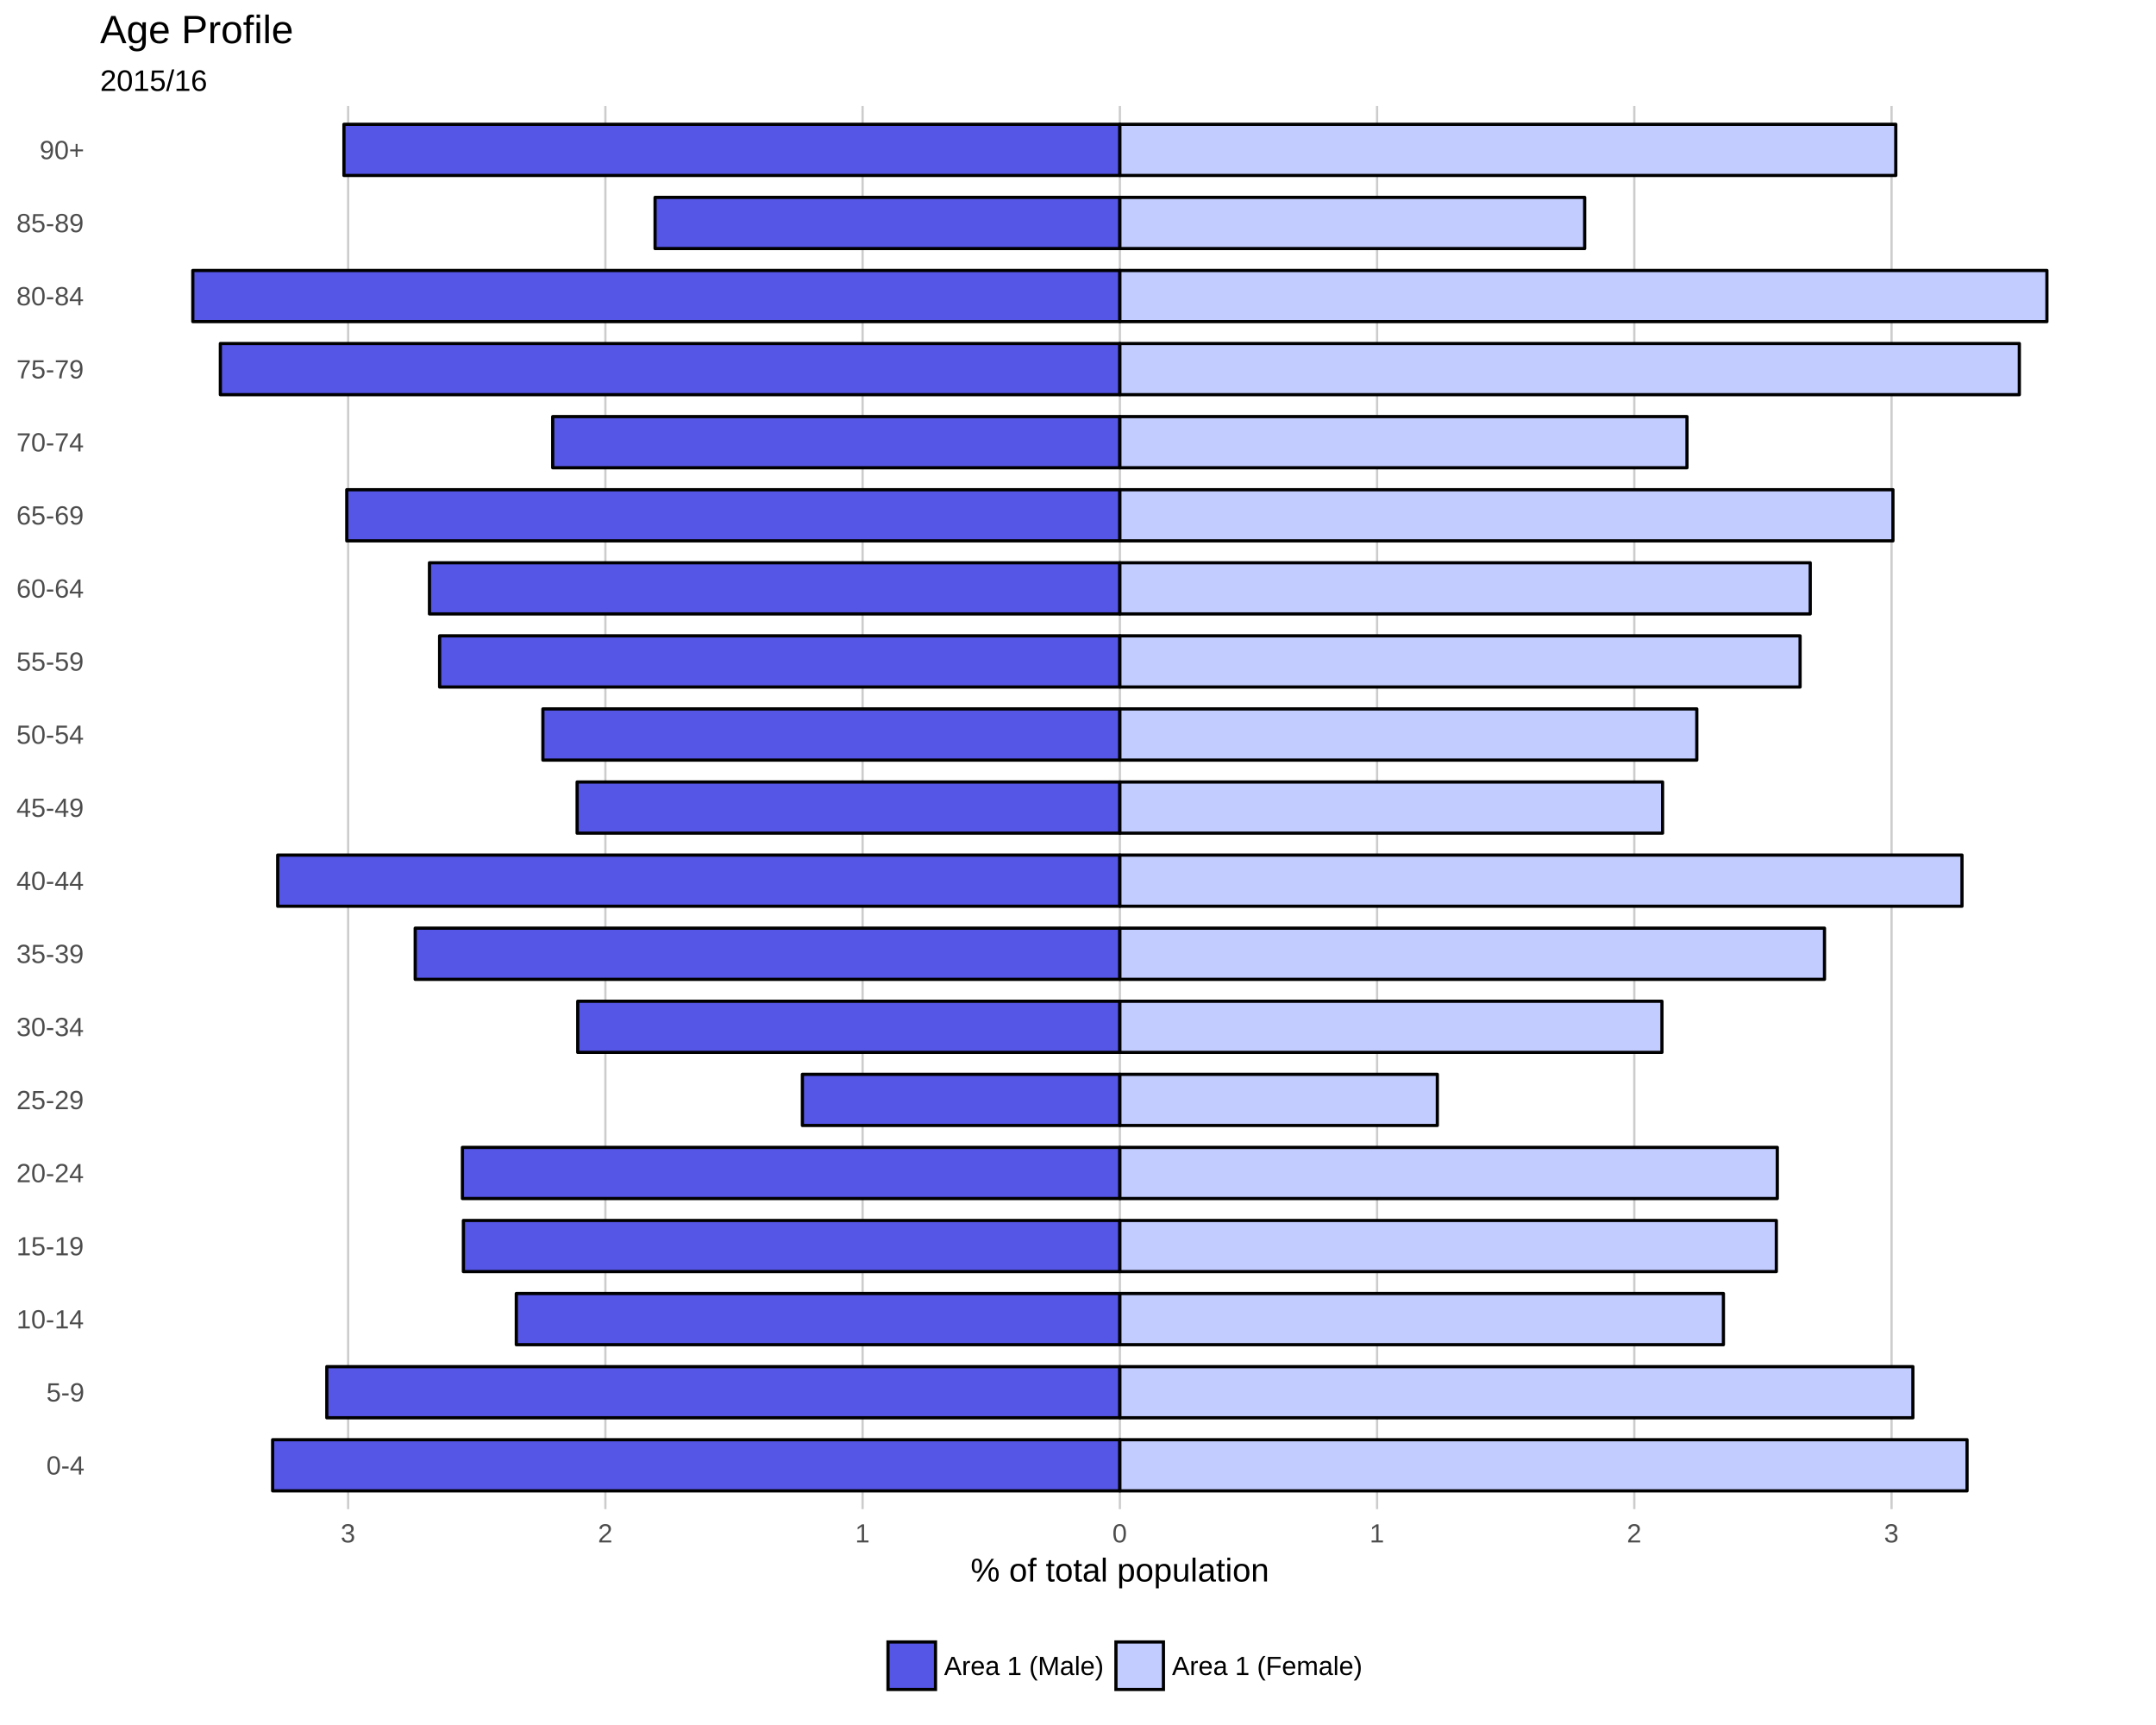
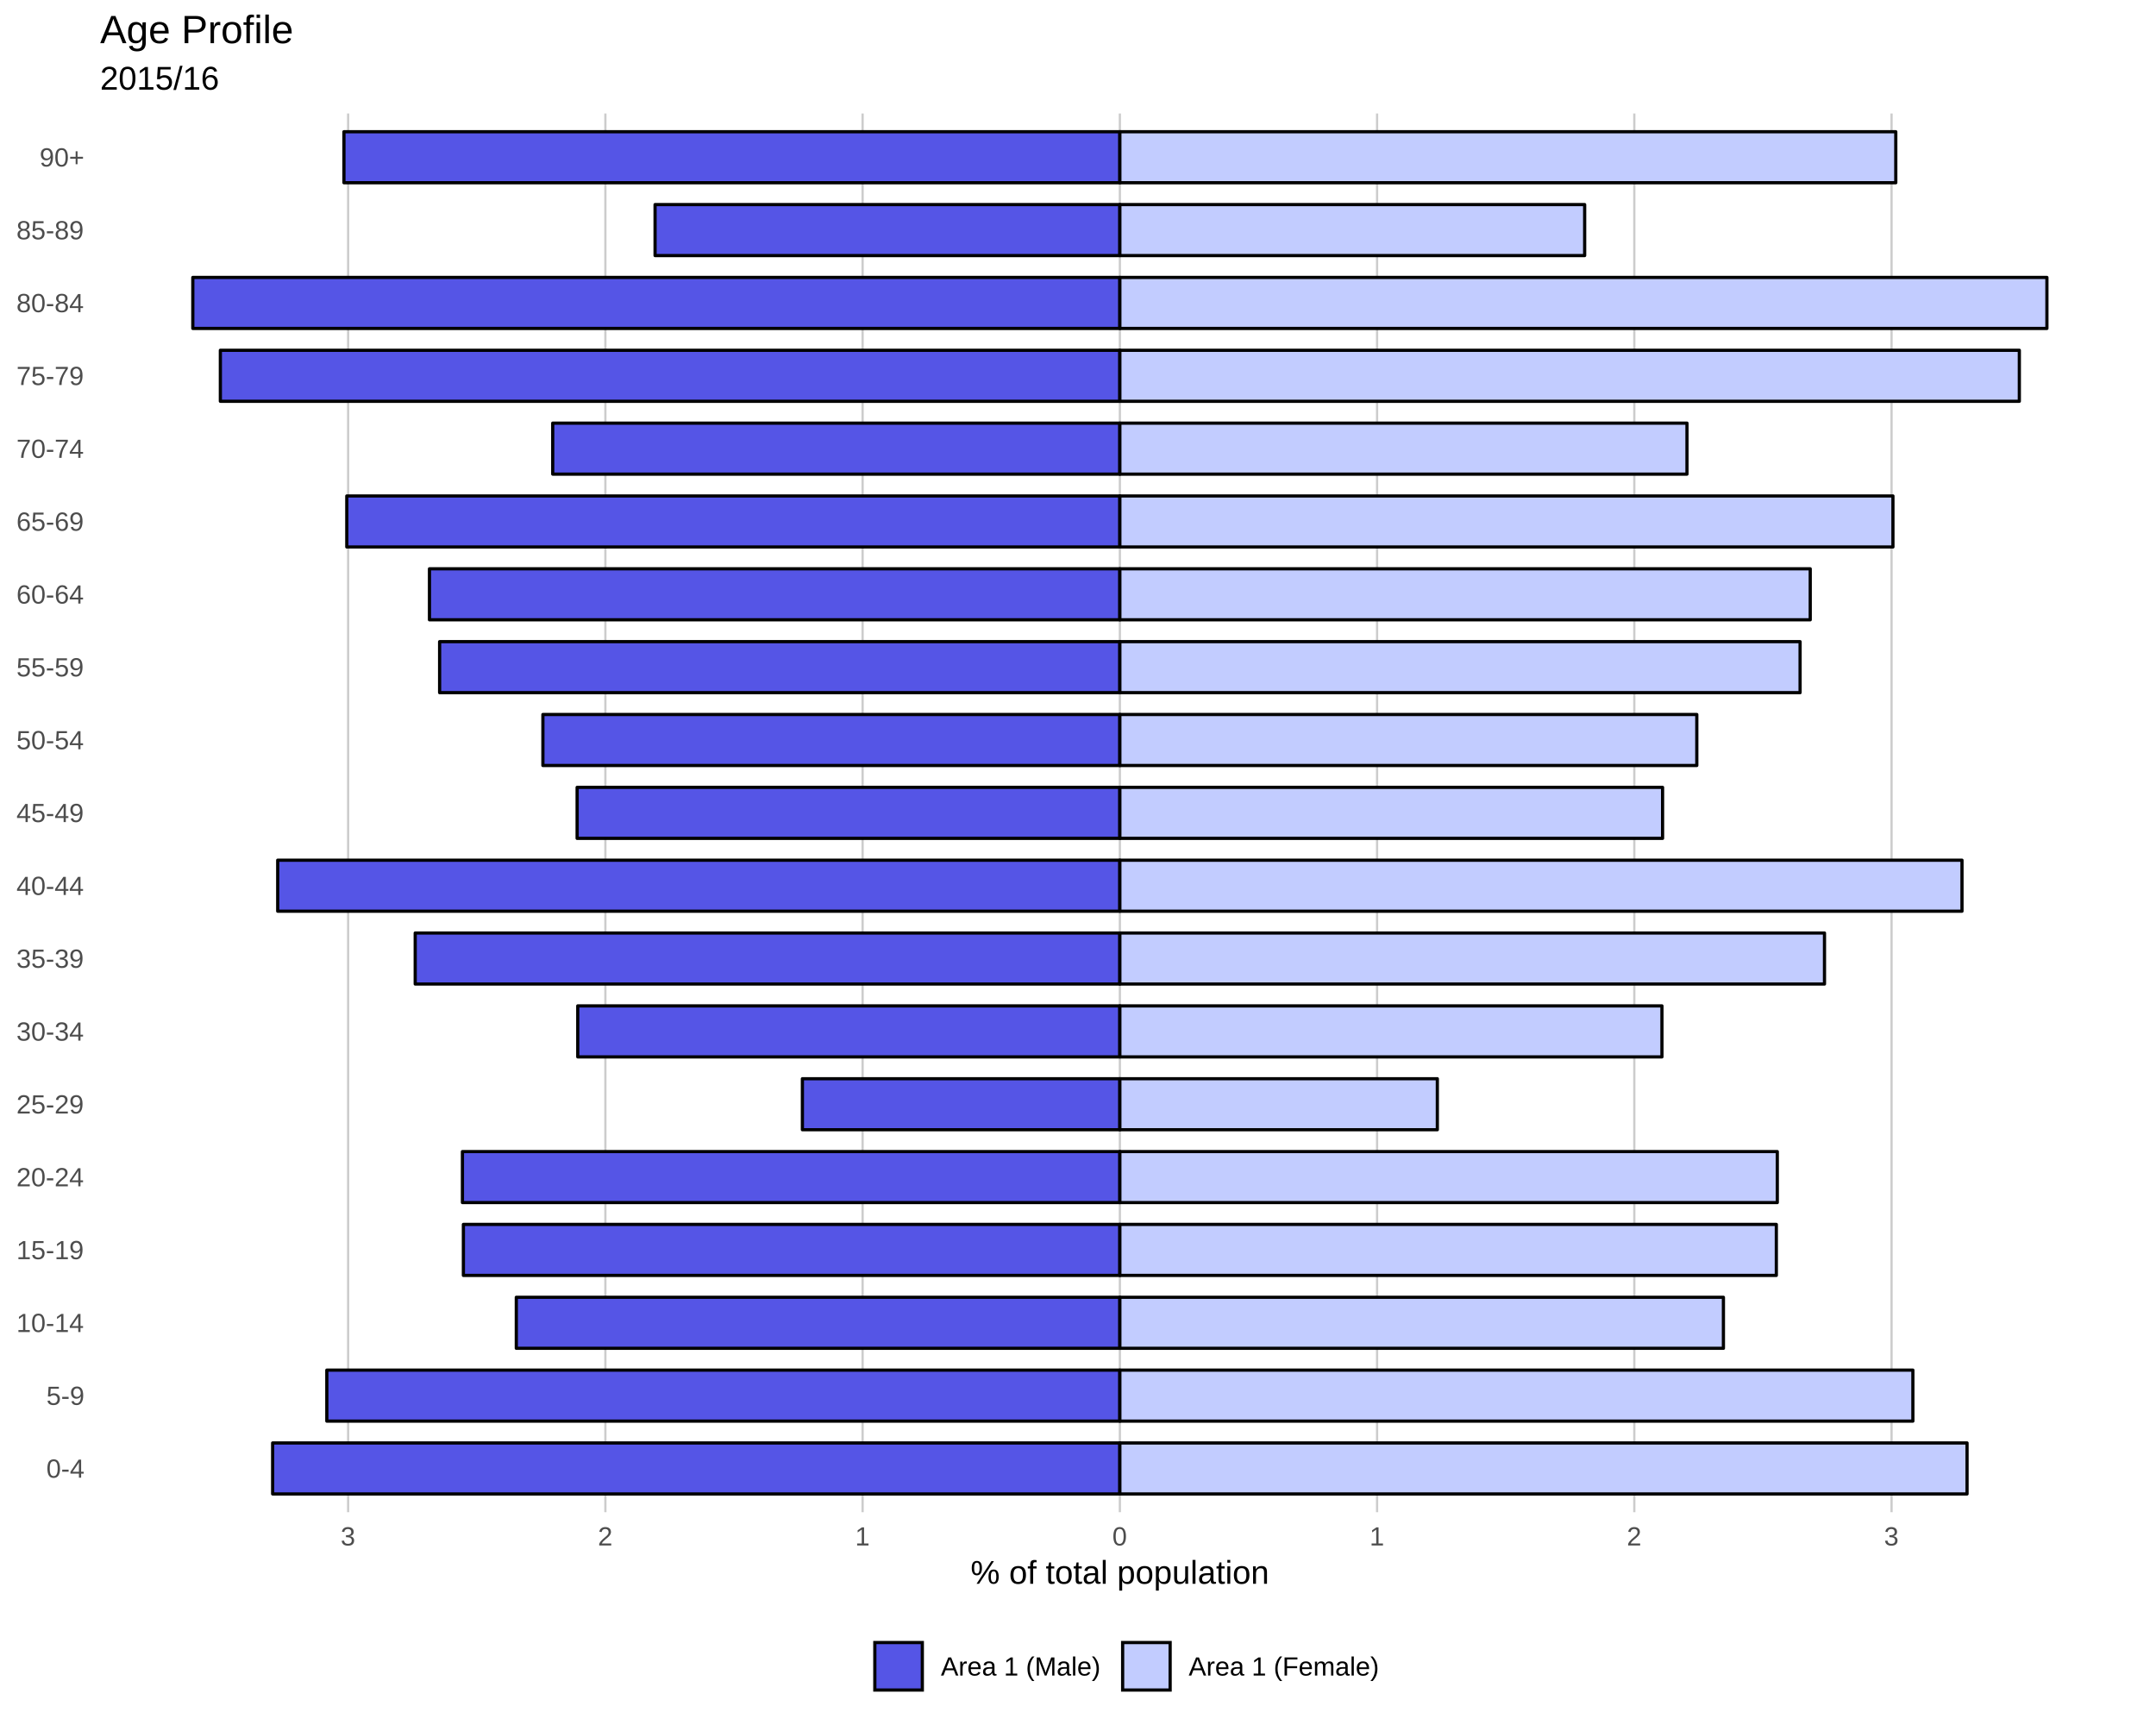
<svg xmlns="http://www.w3.org/2000/svg" viewBox="0 0 720.00 576.00">
  <defs>
    <style type="text/css">
    line, polyline, path, rect, circle {
      fill: none;
      stroke: #000000;
      stroke-linecap: round;
      stroke-linejoin: round;
      stroke-miterlimit: 10.00;
    }
  </style>
  </defs>
  <rect width="100%" height="100%" style="stroke: none; fill: #FFFFFF;" />
  <defs>
-     <clipPath id="cpMzMuNDI5NXw3MTQuNTIxfDUwMy45MTh8MzUuNDA4Mg==">
-       <rect x="33.43" y="35.41" width="681.09" height="468.51" />
+     <clipPath id="cpMzMuNDI5NXw3MTQuNTIxfDUwNC45MzN8MzcuOTA3MQ==">
+       <rect x="33.43" y="37.91" width="681.09" height="467.03" />
    </clipPath>
  </defs>
-   <polyline points="116.26,503.92 116.26,35.41 " style="stroke-width: 0.75; stroke: #CCCCCC;" clip-path="url(#cpMzMuNDI5NXw3MTQuNTIxfDUwMy45MTh8MzUuNDA4Mg==)" />
-   <polyline points="202.17,503.92 202.17,35.41 " style="stroke-width: 0.75; stroke: #CCCCCC;" clip-path="url(#cpMzMuNDI5NXw3MTQuNTIxfDUwMy45MTh8MzUuNDA4Mg==)" />
-   <polyline points="288.07,503.92 288.07,35.41 " style="stroke-width: 0.75; stroke: #CCCCCC;" clip-path="url(#cpMzMuNDI5NXw3MTQuNTIxfDUwMy45MTh8MzUuNDA4Mg==)" />
-   <polyline points="373.98,503.92 373.98,35.41 " style="stroke-width: 0.75; stroke: #CCCCCC;" clip-path="url(#cpMzMuNDI5NXw3MTQuNTIxfDUwMy45MTh8MzUuNDA4Mg==)" />
-   <polyline points="459.88,503.92 459.88,35.41 " style="stroke-width: 0.75; stroke: #CCCCCC;" clip-path="url(#cpMzMuNDI5NXw3MTQuNTIxfDUwMy45MTh8MzUuNDA4Mg==)" />
-   <polyline points="545.78,503.92 545.78,35.41 " style="stroke-width: 0.75; stroke: #CCCCCC;" clip-path="url(#cpMzMuNDI5NXw3MTQuNTIxfDUwMy45MTh8MzUuNDA4Mg==)" />
-   <polyline points="631.69,503.92 631.69,35.41 " style="stroke-width: 0.75; stroke: #CCCCCC;" clip-path="url(#cpMzMuNDI5NXw3MTQuNTIxfDUwMy45MTh8MzUuNDA4Mg==)" />
-   <rect x="91.05" y="480.74" width="282.92" height="17.08" style="stroke-width: 1.07; stroke-linecap: butt; fill: #5555E6;" clip-path="url(#cpMzMuNDI5NXw3MTQuNTIxfDUwMy45MTh8MzUuNDA4Mg==)" />
-   <rect x="109.14" y="456.34" width="264.83" height="17.08" style="stroke-width: 1.07; stroke-linecap: butt; fill: #5555E6;" clip-path="url(#cpMzMuNDI5NXw3MTQuNTIxfDUwMy45MTh8MzUuNDA4Mg==)" />
-   <rect x="172.42" y="431.93" width="201.56" height="17.08" style="stroke-width: 1.07; stroke-linecap: butt; fill: #5555E6;" clip-path="url(#cpMzMuNDI5NXw3MTQuNTIxfDUwMy45MTh8MzUuNDA4Mg==)" />
-   <rect x="154.75" y="407.53" width="219.23" height="17.08" style="stroke-width: 1.07; stroke-linecap: butt; fill: #5555E6;" clip-path="url(#cpMzMuNDI5NXw3MTQuNTIxfDUwMy45MTh8MzUuNDA4Mg==)" />
-   <rect x="154.43" y="383.13" width="219.55" height="17.08" style="stroke-width: 1.07; stroke-linecap: butt; fill: #5555E6;" clip-path="url(#cpMzMuNDI5NXw3MTQuNTIxfDUwMy45MTh8MzUuNDA4Mg==)" />
-   <rect x="267.96" y="358.73" width="106.02" height="17.08" style="stroke-width: 1.07; stroke-linecap: butt; fill: #5555E6;" clip-path="url(#cpMzMuNDI5NXw3MTQuNTIxfDUwMy45MTh8MzUuNDA4Mg==)" />
-   <rect x="192.94" y="334.33" width="181.03" height="17.08" style="stroke-width: 1.07; stroke-linecap: butt; fill: #5555E6;" clip-path="url(#cpMzMuNDI5NXw3MTQuNTIxfDUwMy45MTh8MzUuNDA4Mg==)" />
-   <rect x="138.66" y="309.93" width="235.31" height="17.08" style="stroke-width: 1.07; stroke-linecap: butt; fill: #5555E6;" clip-path="url(#cpMzMuNDI5NXw3MTQuNTIxfDUwMy45MTh8MzUuNDA4Mg==)" />
-   <rect x="92.74" y="285.52" width="281.23" height="17.08" style="stroke-width: 1.07; stroke-linecap: butt; fill: #5555E6;" clip-path="url(#cpMzMuNDI5NXw3MTQuNTIxfDUwMy45MTh8MzUuNDA4Mg==)" />
-   <rect x="192.73" y="261.12" width="181.24" height="17.08" style="stroke-width: 1.07; stroke-linecap: butt; fill: #5555E6;" clip-path="url(#cpMzMuNDI5NXw3MTQuNTIxfDUwMy45MTh8MzUuNDA4Mg==)" />
-   <rect x="181.30" y="236.72" width="192.67" height="17.08" style="stroke-width: 1.07; stroke-linecap: butt; fill: #5555E6;" clip-path="url(#cpMzMuNDI5NXw3MTQuNTIxfDUwMy45MTh8MzUuNDA4Mg==)" />
-   <rect x="146.81" y="212.32" width="227.16" height="17.08" style="stroke-width: 1.07; stroke-linecap: butt; fill: #5555E6;" clip-path="url(#cpMzMuNDI5NXw3MTQuNTIxfDUwMy45MTh8MzUuNDA4Mg==)" />
-   <rect x="143.42" y="187.92" width="230.55" height="17.08" style="stroke-width: 1.07; stroke-linecap: butt; fill: #5555E6;" clip-path="url(#cpMzMuNDI5NXw3MTQuNTIxfDUwMy45MTh8MzUuNDA4Mg==)" />
-   <rect x="115.81" y="163.52" width="258.17" height="17.08" style="stroke-width: 1.07; stroke-linecap: butt; fill: #5555E6;" clip-path="url(#cpMzMuNDI5NXw3MTQuNTIxfDUwMy45MTh8MzUuNDA4Mg==)" />
-   <rect x="184.58" y="139.11" width="189.39" height="17.08" style="stroke-width: 1.07; stroke-linecap: butt; fill: #5555E6;" clip-path="url(#cpMzMuNDI5NXw3MTQuNTIxfDUwMy45MTh8MzUuNDA4Mg==)" />
-   <rect x="73.59" y="114.71" width="300.38" height="17.08" style="stroke-width: 1.07; stroke-linecap: butt; fill: #5555E6;" clip-path="url(#cpMzMuNDI5NXw3MTQuNTIxfDUwMy45MTh8MzUuNDA4Mg==)" />
-   <rect x="64.39" y="90.31" width="309.59" height="17.08" style="stroke-width: 1.07; stroke-linecap: butt; fill: #5555E6;" clip-path="url(#cpMzMuNDI5NXw3MTQuNTIxfDUwMy45MTh8MzUuNDA4Mg==)" />
-   <rect x="218.76" y="65.91" width="155.22" height="17.08" style="stroke-width: 1.07; stroke-linecap: butt; fill: #5555E6;" clip-path="url(#cpMzMuNDI5NXw3MTQuNTIxfDUwMy45MTh8MzUuNDA4Mg==)" />
-   <rect x="114.86" y="41.51" width="259.12" height="17.08" style="stroke-width: 1.07; stroke-linecap: butt; fill: #5555E6;" clip-path="url(#cpMzMuNDI5NXw3MTQuNTIxfDUwMy45MTh8MzUuNDA4Mg==)" />
-   <rect x="373.98" y="480.74" width="282.92" height="17.08" style="stroke-width: 1.07; stroke-linecap: butt; fill: #C2CCFF;" clip-path="url(#cpMzMuNDI5NXw3MTQuNTIxfDUwMy45MTh8MzUuNDA4Mg==)" />
-   <rect x="373.98" y="456.34" width="264.83" height="17.08" style="stroke-width: 1.07; stroke-linecap: butt; fill: #C2CCFF;" clip-path="url(#cpMzMuNDI5NXw3MTQuNTIxfDUwMy45MTh8MzUuNDA4Mg==)" />
-   <rect x="373.98" y="431.93" width="201.56" height="17.08" style="stroke-width: 1.07; stroke-linecap: butt; fill: #C2CCFF;" clip-path="url(#cpMzMuNDI5NXw3MTQuNTIxfDUwMy45MTh8MzUuNDA4Mg==)" />
-   <rect x="373.98" y="407.53" width="219.23" height="17.08" style="stroke-width: 1.07; stroke-linecap: butt; fill: #C2CCFF;" clip-path="url(#cpMzMuNDI5NXw3MTQuNTIxfDUwMy45MTh8MzUuNDA4Mg==)" />
-   <rect x="373.98" y="383.13" width="219.55" height="17.08" style="stroke-width: 1.07; stroke-linecap: butt; fill: #C2CCFF;" clip-path="url(#cpMzMuNDI5NXw3MTQuNTIxfDUwMy45MTh8MzUuNDA4Mg==)" />
-   <rect x="373.98" y="358.73" width="106.02" height="17.08" style="stroke-width: 1.07; stroke-linecap: butt; fill: #C2CCFF;" clip-path="url(#cpMzMuNDI5NXw3MTQuNTIxfDUwMy45MTh8MzUuNDA4Mg==)" />
-   <rect x="373.98" y="334.33" width="181.03" height="17.08" style="stroke-width: 1.07; stroke-linecap: butt; fill: #C2CCFF;" clip-path="url(#cpMzMuNDI5NXw3MTQuNTIxfDUwMy45MTh8MzUuNDA4Mg==)" />
-   <rect x="373.98" y="309.93" width="235.31" height="17.08" style="stroke-width: 1.07; stroke-linecap: butt; fill: #C2CCFF;" clip-path="url(#cpMzMuNDI5NXw3MTQuNTIxfDUwMy45MTh8MzUuNDA4Mg==)" />
-   <rect x="373.98" y="285.52" width="281.23" height="17.08" style="stroke-width: 1.07; stroke-linecap: butt; fill: #C2CCFF;" clip-path="url(#cpMzMuNDI5NXw3MTQuNTIxfDUwMy45MTh8MzUuNDA4Mg==)" />
-   <rect x="373.98" y="261.12" width="181.24" height="17.08" style="stroke-width: 1.07; stroke-linecap: butt; fill: #C2CCFF;" clip-path="url(#cpMzMuNDI5NXw3MTQuNTIxfDUwMy45MTh8MzUuNDA4Mg==)" />
-   <rect x="373.98" y="236.72" width="192.67" height="17.08" style="stroke-width: 1.07; stroke-linecap: butt; fill: #C2CCFF;" clip-path="url(#cpMzMuNDI5NXw3MTQuNTIxfDUwMy45MTh8MzUuNDA4Mg==)" />
-   <rect x="373.98" y="212.32" width="227.16" height="17.08" style="stroke-width: 1.07; stroke-linecap: butt; fill: #C2CCFF;" clip-path="url(#cpMzMuNDI5NXw3MTQuNTIxfDUwMy45MTh8MzUuNDA4Mg==)" />
-   <rect x="373.98" y="187.92" width="230.55" height="17.08" style="stroke-width: 1.07; stroke-linecap: butt; fill: #C2CCFF;" clip-path="url(#cpMzMuNDI5NXw3MTQuNTIxfDUwMy45MTh8MzUuNDA4Mg==)" />
-   <rect x="373.98" y="163.52" width="258.17" height="17.08" style="stroke-width: 1.07; stroke-linecap: butt; fill: #C2CCFF;" clip-path="url(#cpMzMuNDI5NXw3MTQuNTIxfDUwMy45MTh8MzUuNDA4Mg==)" />
-   <rect x="373.98" y="139.11" width="189.39" height="17.08" style="stroke-width: 1.07; stroke-linecap: butt; fill: #C2CCFF;" clip-path="url(#cpMzMuNDI5NXw3MTQuNTIxfDUwMy45MTh8MzUuNDA4Mg==)" />
-   <rect x="373.98" y="114.71" width="300.38" height="17.08" style="stroke-width: 1.07; stroke-linecap: butt; fill: #C2CCFF;" clip-path="url(#cpMzMuNDI5NXw3MTQuNTIxfDUwMy45MTh8MzUuNDA4Mg==)" />
-   <rect x="373.98" y="90.31" width="309.59" height="17.08" style="stroke-width: 1.07; stroke-linecap: butt; fill: #C2CCFF;" clip-path="url(#cpMzMuNDI5NXw3MTQuNTIxfDUwMy45MTh8MzUuNDA4Mg==)" />
-   <rect x="373.98" y="65.91" width="155.22" height="17.08" style="stroke-width: 1.07; stroke-linecap: butt; fill: #C2CCFF;" clip-path="url(#cpMzMuNDI5NXw3MTQuNTIxfDUwMy45MTh8MzUuNDA4Mg==)" />
-   <rect x="373.98" y="41.51" width="259.12" height="17.08" style="stroke-width: 1.07; stroke-linecap: butt; fill: #C2CCFF;" clip-path="url(#cpMzMuNDI5NXw3MTQuNTIxfDUwMy45MTh8MzUuNDA4Mg==)" />
+   <polyline points="116.26,504.93 116.26,37.91 " style="stroke-width: 0.75; stroke: #CCCCCC;" clip-path="url(#cpMzMuNDI5NXw3MTQuNTIxfDUwNC45MzN8MzcuOTA3MQ==)" />
+   <polyline points="202.17,504.93 202.17,37.91 " style="stroke-width: 0.75; stroke: #CCCCCC;" clip-path="url(#cpMzMuNDI5NXw3MTQuNTIxfDUwNC45MzN8MzcuOTA3MQ==)" />
+   <polyline points="288.07,504.93 288.07,37.91 " style="stroke-width: 0.75; stroke: #CCCCCC;" clip-path="url(#cpMzMuNDI5NXw3MTQuNTIxfDUwNC45MzN8MzcuOTA3MQ==)" />
+   <polyline points="373.98,504.93 373.98,37.91 " style="stroke-width: 0.75; stroke: #CCCCCC;" clip-path="url(#cpMzMuNDI5NXw3MTQuNTIxfDUwNC45MzN8MzcuOTA3MQ==)" />
+   <polyline points="459.88,504.93 459.88,37.91 " style="stroke-width: 0.75; stroke: #CCCCCC;" clip-path="url(#cpMzMuNDI5NXw3MTQuNTIxfDUwNC45MzN8MzcuOTA3MQ==)" />
+   <polyline points="545.78,504.93 545.78,37.91 " style="stroke-width: 0.75; stroke: #CCCCCC;" clip-path="url(#cpMzMuNDI5NXw3MTQuNTIxfDUwNC45MzN8MzcuOTA3MQ==)" />
+   <polyline points="631.69,504.93 631.69,37.91 " style="stroke-width: 0.75; stroke: #CCCCCC;" clip-path="url(#cpMzMuNDI5NXw3MTQuNTIxfDUwNC45MzN8MzcuOTA3MQ==)" />
+   <rect x="91.05" y="481.82" width="282.92" height="17.03" style="stroke-width: 1.07; stroke-linecap: butt; fill: #5555E6;" clip-path="url(#cpMzMuNDI5NXw3MTQuNTIxfDUwNC45MzN8MzcuOTA3MQ==)" />
+   <rect x="109.14" y="457.50" width="264.83" height="17.03" style="stroke-width: 1.07; stroke-linecap: butt; fill: #5555E6;" clip-path="url(#cpMzMuNDI5NXw3MTQuNTIxfDUwNC45MzN8MzcuOTA3MQ==)" />
+   <rect x="172.42" y="433.18" width="201.56" height="17.03" style="stroke-width: 1.07; stroke-linecap: butt; fill: #5555E6;" clip-path="url(#cpMzMuNDI5NXw3MTQuNTIxfDUwNC45MzN8MzcuOTA3MQ==)" />
+   <rect x="154.75" y="408.85" width="219.23" height="17.03" style="stroke-width: 1.07; stroke-linecap: butt; fill: #5555E6;" clip-path="url(#cpMzMuNDI5NXw3MTQuNTIxfDUwNC45MzN8MzcuOTA3MQ==)" />
+   <rect x="154.43" y="384.53" width="219.55" height="17.03" style="stroke-width: 1.07; stroke-linecap: butt; fill: #5555E6;" clip-path="url(#cpMzMuNDI5NXw3MTQuNTIxfDUwNC45MzN8MzcuOTA3MQ==)" />
+   <rect x="267.96" y="360.20" width="106.02" height="17.03" style="stroke-width: 1.07; stroke-linecap: butt; fill: #5555E6;" clip-path="url(#cpMzMuNDI5NXw3MTQuNTIxfDUwNC45MzN8MzcuOTA3MQ==)" />
+   <rect x="192.94" y="335.88" width="181.03" height="17.03" style="stroke-width: 1.07; stroke-linecap: butt; fill: #5555E6;" clip-path="url(#cpMzMuNDI5NXw3MTQuNTIxfDUwNC45MzN8MzcuOTA3MQ==)" />
+   <rect x="138.66" y="311.55" width="235.31" height="17.03" style="stroke-width: 1.07; stroke-linecap: butt; fill: #5555E6;" clip-path="url(#cpMzMuNDI5NXw3MTQuNTIxfDUwNC45MzN8MzcuOTA3MQ==)" />
+   <rect x="92.74" y="287.23" width="281.23" height="17.03" style="stroke-width: 1.07; stroke-linecap: butt; fill: #5555E6;" clip-path="url(#cpMzMuNDI5NXw3MTQuNTIxfDUwNC45MzN8MzcuOTA3MQ==)" />
+   <rect x="192.73" y="262.91" width="181.24" height="17.03" style="stroke-width: 1.07; stroke-linecap: butt; fill: #5555E6;" clip-path="url(#cpMzMuNDI5NXw3MTQuNTIxfDUwNC45MzN8MzcuOTA3MQ==)" />
+   <rect x="181.30" y="238.58" width="192.67" height="17.03" style="stroke-width: 1.07; stroke-linecap: butt; fill: #5555E6;" clip-path="url(#cpMzMuNDI5NXw3MTQuNTIxfDUwNC45MzN8MzcuOTA3MQ==)" />
+   <rect x="146.81" y="214.26" width="227.16" height="17.03" style="stroke-width: 1.07; stroke-linecap: butt; fill: #5555E6;" clip-path="url(#cpMzMuNDI5NXw3MTQuNTIxfDUwNC45MzN8MzcuOTA3MQ==)" />
+   <rect x="143.42" y="189.93" width="230.55" height="17.03" style="stroke-width: 1.07; stroke-linecap: butt; fill: #5555E6;" clip-path="url(#cpMzMuNDI5NXw3MTQuNTIxfDUwNC45MzN8MzcuOTA3MQ==)" />
+   <rect x="115.81" y="165.61" width="258.17" height="17.03" style="stroke-width: 1.07; stroke-linecap: butt; fill: #5555E6;" clip-path="url(#cpMzMuNDI5NXw3MTQuNTIxfDUwNC45MzN8MzcuOTA3MQ==)" />
+   <rect x="184.58" y="141.29" width="189.39" height="17.03" style="stroke-width: 1.07; stroke-linecap: butt; fill: #5555E6;" clip-path="url(#cpMzMuNDI5NXw3MTQuNTIxfDUwNC45MzN8MzcuOTA3MQ==)" />
+   <rect x="73.59" y="116.96" width="300.38" height="17.03" style="stroke-width: 1.07; stroke-linecap: butt; fill: #5555E6;" clip-path="url(#cpMzMuNDI5NXw3MTQuNTIxfDUwNC45MzN8MzcuOTA3MQ==)" />
+   <rect x="64.39" y="92.64" width="309.59" height="17.03" style="stroke-width: 1.07; stroke-linecap: butt; fill: #5555E6;" clip-path="url(#cpMzMuNDI5NXw3MTQuNTIxfDUwNC45MzN8MzcuOTA3MQ==)" />
+   <rect x="218.76" y="68.31" width="155.22" height="17.03" style="stroke-width: 1.07; stroke-linecap: butt; fill: #5555E6;" clip-path="url(#cpMzMuNDI5NXw3MTQuNTIxfDUwNC45MzN8MzcuOTA3MQ==)" />
+   <rect x="114.86" y="43.99" width="259.12" height="17.03" style="stroke-width: 1.07; stroke-linecap: butt; fill: #5555E6;" clip-path="url(#cpMzMuNDI5NXw3MTQuNTIxfDUwNC45MzN8MzcuOTA3MQ==)" />
+   <rect x="373.98" y="481.82" width="282.92" height="17.03" style="stroke-width: 1.07; stroke-linecap: butt; fill: #C2CCFF;" clip-path="url(#cpMzMuNDI5NXw3MTQuNTIxfDUwNC45MzN8MzcuOTA3MQ==)" />
+   <rect x="373.98" y="457.50" width="264.83" height="17.03" style="stroke-width: 1.07; stroke-linecap: butt; fill: #C2CCFF;" clip-path="url(#cpMzMuNDI5NXw3MTQuNTIxfDUwNC45MzN8MzcuOTA3MQ==)" />
+   <rect x="373.98" y="433.18" width="201.56" height="17.03" style="stroke-width: 1.07; stroke-linecap: butt; fill: #C2CCFF;" clip-path="url(#cpMzMuNDI5NXw3MTQuNTIxfDUwNC45MzN8MzcuOTA3MQ==)" />
+   <rect x="373.98" y="408.85" width="219.23" height="17.03" style="stroke-width: 1.07; stroke-linecap: butt; fill: #C2CCFF;" clip-path="url(#cpMzMuNDI5NXw3MTQuNTIxfDUwNC45MzN8MzcuOTA3MQ==)" />
+   <rect x="373.98" y="384.53" width="219.55" height="17.03" style="stroke-width: 1.07; stroke-linecap: butt; fill: #C2CCFF;" clip-path="url(#cpMzMuNDI5NXw3MTQuNTIxfDUwNC45MzN8MzcuOTA3MQ==)" />
+   <rect x="373.98" y="360.20" width="106.02" height="17.03" style="stroke-width: 1.07; stroke-linecap: butt; fill: #C2CCFF;" clip-path="url(#cpMzMuNDI5NXw3MTQuNTIxfDUwNC45MzN8MzcuOTA3MQ==)" />
+   <rect x="373.98" y="335.88" width="181.03" height="17.03" style="stroke-width: 1.07; stroke-linecap: butt; fill: #C2CCFF;" clip-path="url(#cpMzMuNDI5NXw3MTQuNTIxfDUwNC45MzN8MzcuOTA3MQ==)" />
+   <rect x="373.98" y="311.55" width="235.31" height="17.03" style="stroke-width: 1.07; stroke-linecap: butt; fill: #C2CCFF;" clip-path="url(#cpMzMuNDI5NXw3MTQuNTIxfDUwNC45MzN8MzcuOTA3MQ==)" />
+   <rect x="373.98" y="287.23" width="281.23" height="17.03" style="stroke-width: 1.07; stroke-linecap: butt; fill: #C2CCFF;" clip-path="url(#cpMzMuNDI5NXw3MTQuNTIxfDUwNC45MzN8MzcuOTA3MQ==)" />
+   <rect x="373.98" y="262.91" width="181.24" height="17.03" style="stroke-width: 1.07; stroke-linecap: butt; fill: #C2CCFF;" clip-path="url(#cpMzMuNDI5NXw3MTQuNTIxfDUwNC45MzN8MzcuOTA3MQ==)" />
+   <rect x="373.98" y="238.58" width="192.67" height="17.03" style="stroke-width: 1.07; stroke-linecap: butt; fill: #C2CCFF;" clip-path="url(#cpMzMuNDI5NXw3MTQuNTIxfDUwNC45MzN8MzcuOTA3MQ==)" />
+   <rect x="373.98" y="214.26" width="227.16" height="17.03" style="stroke-width: 1.07; stroke-linecap: butt; fill: #C2CCFF;" clip-path="url(#cpMzMuNDI5NXw3MTQuNTIxfDUwNC45MzN8MzcuOTA3MQ==)" />
+   <rect x="373.98" y="189.93" width="230.55" height="17.03" style="stroke-width: 1.07; stroke-linecap: butt; fill: #C2CCFF;" clip-path="url(#cpMzMuNDI5NXw3MTQuNTIxfDUwNC45MzN8MzcuOTA3MQ==)" />
+   <rect x="373.98" y="165.61" width="258.17" height="17.03" style="stroke-width: 1.07; stroke-linecap: butt; fill: #C2CCFF;" clip-path="url(#cpMzMuNDI5NXw3MTQuNTIxfDUwNC45MzN8MzcuOTA3MQ==)" />
+   <rect x="373.98" y="141.29" width="189.39" height="17.03" style="stroke-width: 1.07; stroke-linecap: butt; fill: #C2CCFF;" clip-path="url(#cpMzMuNDI5NXw3MTQuNTIxfDUwNC45MzN8MzcuOTA3MQ==)" />
+   <rect x="373.98" y="116.96" width="300.38" height="17.03" style="stroke-width: 1.07; stroke-linecap: butt; fill: #C2CCFF;" clip-path="url(#cpMzMuNDI5NXw3MTQuNTIxfDUwNC45MzN8MzcuOTA3MQ==)" />
+   <rect x="373.98" y="92.64" width="309.59" height="17.03" style="stroke-width: 1.07; stroke-linecap: butt; fill: #C2CCFF;" clip-path="url(#cpMzMuNDI5NXw3MTQuNTIxfDUwNC45MzN8MzcuOTA3MQ==)" />
+   <rect x="373.98" y="68.31" width="155.22" height="17.03" style="stroke-width: 1.07; stroke-linecap: butt; fill: #C2CCFF;" clip-path="url(#cpMzMuNDI5NXw3MTQuNTIxfDUwNC45MzN8MzcuOTA3MQ==)" />
+   <rect x="373.98" y="43.99" width="259.12" height="17.03" style="stroke-width: 1.07; stroke-linecap: butt; fill: #C2CCFF;" clip-path="url(#cpMzMuNDI5NXw3MTQuNTIxfDUwNC45MzN8MzcuOTA3MQ==)" />
  <defs>
    <clipPath id="cpMHw3MjB8NTc2fDA=">
      <rect x="0.00" y="0.00" width="720.00" height="576.00" />
    </clipPath>
  </defs>
  <g clip-path="url(#cpMHw3MjB8NTc2fDA=)">
-     <text x="15.49" y="492.37" style="font-size: 8.80px; fill: #4D4D4D; font-family: Liberation Sans;" textLength="13.01px" lengthAdjust="spacingAndGlyphs">0-4</text>
+     <text x="15.49" y="493.43" style="font-size: 8.80px; fill: #4D4D4D; font-family: Liberation Sans;" textLength="13.01px" lengthAdjust="spacingAndGlyphs">0-4</text>
  </g>
  <g clip-path="url(#cpMHw3MjB8NTc2fDA=)">
-     <text x="15.49" y="467.97" style="font-size: 8.80px; fill: #4D4D4D; font-family: Liberation Sans;" textLength="13.01px" lengthAdjust="spacingAndGlyphs">5-9</text>
+     <text x="15.49" y="469.11" style="font-size: 8.80px; fill: #4D4D4D; font-family: Liberation Sans;" textLength="13.01px" lengthAdjust="spacingAndGlyphs">5-9</text>
  </g>
  <g clip-path="url(#cpMHw3MjB8NTc2fDA=)">
-     <text x="5.48" y="443.57" style="font-size: 8.80px; fill: #4D4D4D; font-family: Liberation Sans;" textLength="23.02px" lengthAdjust="spacingAndGlyphs">10-14</text>
+     <text x="5.48" y="444.78" style="font-size: 8.80px; fill: #4D4D4D; font-family: Liberation Sans;" textLength="23.02px" lengthAdjust="spacingAndGlyphs">10-14</text>
  </g>
  <g clip-path="url(#cpMHw3MjB8NTc2fDA=)">
-     <text x="5.48" y="419.17" style="font-size: 8.80px; fill: #4D4D4D; font-family: Liberation Sans;" textLength="23.02px" lengthAdjust="spacingAndGlyphs">15-19</text>
+     <text x="5.48" y="420.46" style="font-size: 8.80px; fill: #4D4D4D; font-family: Liberation Sans;" textLength="23.02px" lengthAdjust="spacingAndGlyphs">15-19</text>
  </g>
  <g clip-path="url(#cpMHw3MjB8NTc2fDA=)">
-     <text x="5.48" y="394.76" style="font-size: 8.80px; fill: #4D4D4D; font-family: Liberation Sans;" textLength="23.02px" lengthAdjust="spacingAndGlyphs">20-24</text>
+     <text x="5.48" y="396.13" style="font-size: 8.80px; fill: #4D4D4D; font-family: Liberation Sans;" textLength="23.02px" lengthAdjust="spacingAndGlyphs">20-24</text>
  </g>
  <g clip-path="url(#cpMHw3MjB8NTc2fDA=)">
-     <text x="5.48" y="370.36" style="font-size: 8.80px; fill: #4D4D4D; font-family: Liberation Sans;" textLength="23.02px" lengthAdjust="spacingAndGlyphs">25-29</text>
+     <text x="5.48" y="371.81" style="font-size: 8.80px; fill: #4D4D4D; font-family: Liberation Sans;" textLength="23.02px" lengthAdjust="spacingAndGlyphs">25-29</text>
  </g>
  <g clip-path="url(#cpMHw3MjB8NTc2fDA=)">
-     <text x="5.48" y="345.96" style="font-size: 8.80px; fill: #4D4D4D; font-family: Liberation Sans;" textLength="23.02px" lengthAdjust="spacingAndGlyphs">30-34</text>
+     <text x="5.48" y="347.49" style="font-size: 8.80px; fill: #4D4D4D; font-family: Liberation Sans;" textLength="23.02px" lengthAdjust="spacingAndGlyphs">30-34</text>
  </g>
  <g clip-path="url(#cpMHw3MjB8NTc2fDA=)">
-     <text x="5.48" y="321.56" style="font-size: 8.80px; fill: #4D4D4D; font-family: Liberation Sans;" textLength="23.02px" lengthAdjust="spacingAndGlyphs">35-39</text>
+     <text x="5.48" y="323.16" style="font-size: 8.80px; fill: #4D4D4D; font-family: Liberation Sans;" textLength="23.02px" lengthAdjust="spacingAndGlyphs">35-39</text>
  </g>
  <g clip-path="url(#cpMHw3MjB8NTc2fDA=)">
-     <text x="5.48" y="297.16" style="font-size: 8.80px; fill: #4D4D4D; font-family: Liberation Sans;" textLength="23.02px" lengthAdjust="spacingAndGlyphs">40-44</text>
+     <text x="5.48" y="298.84" style="font-size: 8.80px; fill: #4D4D4D; font-family: Liberation Sans;" textLength="23.02px" lengthAdjust="spacingAndGlyphs">40-44</text>
  </g>
  <g clip-path="url(#cpMHw3MjB8NTc2fDA=)">
-     <text x="5.48" y="272.76" style="font-size: 8.80px; fill: #4D4D4D; font-family: Liberation Sans;" textLength="23.02px" lengthAdjust="spacingAndGlyphs">45-49</text>
+     <text x="5.48" y="274.51" style="font-size: 8.80px; fill: #4D4D4D; font-family: Liberation Sans;" textLength="23.02px" lengthAdjust="spacingAndGlyphs">45-49</text>
  </g>
  <g clip-path="url(#cpMHw3MjB8NTc2fDA=)">
-     <text x="5.48" y="248.36" style="font-size: 8.80px; fill: #4D4D4D; font-family: Liberation Sans;" textLength="23.02px" lengthAdjust="spacingAndGlyphs">50-54</text>
+     <text x="5.48" y="250.19" style="font-size: 8.80px; fill: #4D4D4D; font-family: Liberation Sans;" textLength="23.02px" lengthAdjust="spacingAndGlyphs">50-54</text>
  </g>
  <g clip-path="url(#cpMHw3MjB8NTc2fDA=)">
-     <text x="5.48" y="223.95" style="font-size: 8.80px; fill: #4D4D4D; font-family: Liberation Sans;" textLength="23.02px" lengthAdjust="spacingAndGlyphs">55-59</text>
+     <text x="5.48" y="225.87" style="font-size: 8.80px; fill: #4D4D4D; font-family: Liberation Sans;" textLength="23.02px" lengthAdjust="spacingAndGlyphs">55-59</text>
  </g>
  <g clip-path="url(#cpMHw3MjB8NTc2fDA=)">
-     <text x="5.48" y="199.55" style="font-size: 8.80px; fill: #4D4D4D; font-family: Liberation Sans;" textLength="23.02px" lengthAdjust="spacingAndGlyphs">60-64</text>
+     <text x="5.48" y="201.54" style="font-size: 8.80px; fill: #4D4D4D; font-family: Liberation Sans;" textLength="23.02px" lengthAdjust="spacingAndGlyphs">60-64</text>
  </g>
  <g clip-path="url(#cpMHw3MjB8NTc2fDA=)">
-     <text x="5.48" y="175.15" style="font-size: 8.80px; fill: #4D4D4D; font-family: Liberation Sans;" textLength="23.02px" lengthAdjust="spacingAndGlyphs">65-69</text>
+     <text x="5.48" y="177.22" style="font-size: 8.80px; fill: #4D4D4D; font-family: Liberation Sans;" textLength="23.02px" lengthAdjust="spacingAndGlyphs">65-69</text>
  </g>
  <g clip-path="url(#cpMHw3MjB8NTc2fDA=)">
-     <text x="5.48" y="150.75" style="font-size: 8.80px; fill: #4D4D4D; font-family: Liberation Sans;" textLength="23.02px" lengthAdjust="spacingAndGlyphs">70-74</text>
+     <text x="5.48" y="152.89" style="font-size: 8.80px; fill: #4D4D4D; font-family: Liberation Sans;" textLength="23.02px" lengthAdjust="spacingAndGlyphs">70-74</text>
  </g>
  <g clip-path="url(#cpMHw3MjB8NTc2fDA=)">
-     <text x="5.48" y="126.35" style="font-size: 8.80px; fill: #4D4D4D; font-family: Liberation Sans;" textLength="23.02px" lengthAdjust="spacingAndGlyphs">75-79</text>
+     <text x="5.48" y="128.57" style="font-size: 8.80px; fill: #4D4D4D; font-family: Liberation Sans;" textLength="23.02px" lengthAdjust="spacingAndGlyphs">75-79</text>
  </g>
  <g clip-path="url(#cpMHw3MjB8NTc2fDA=)">
-     <text x="5.48" y="101.95" style="font-size: 8.80px; fill: #4D4D4D; font-family: Liberation Sans;" textLength="23.02px" lengthAdjust="spacingAndGlyphs">80-84</text>
+     <text x="5.48" y="104.24" style="font-size: 8.80px; fill: #4D4D4D; font-family: Liberation Sans;" textLength="23.02px" lengthAdjust="spacingAndGlyphs">80-84</text>
  </g>
  <g clip-path="url(#cpMHw3MjB8NTc2fDA=)">
-     <text x="5.48" y="77.54" style="font-size: 8.80px; fill: #4D4D4D; font-family: Liberation Sans;" textLength="23.02px" lengthAdjust="spacingAndGlyphs">85-89</text>
+     <text x="5.48" y="79.92" style="font-size: 8.80px; fill: #4D4D4D; font-family: Liberation Sans;" textLength="23.02px" lengthAdjust="spacingAndGlyphs">85-89</text>
  </g>
  <g clip-path="url(#cpMHw3MjB8NTc2fDA=)">
-     <text x="13.23" y="53.14" style="font-size: 8.80px; fill: #4D4D4D; font-family: Liberation Sans;" textLength="15.27px" lengthAdjust="spacingAndGlyphs">90+</text>
+     <text x="13.23" y="55.60" style="font-size: 8.80px; fill: #4D4D4D; font-family: Liberation Sans;" textLength="15.27px" lengthAdjust="spacingAndGlyphs">90+</text>
  </g>
  <g clip-path="url(#cpMHw3MjB8NTc2fDA=)">
-     <text x="113.76" y="515.04" style="font-size: 8.80px; fill: #4D4D4D; font-family: Liberation Sans;" textLength="5.01px" lengthAdjust="spacingAndGlyphs">3</text>
+     <text x="113.76" y="516.05" style="font-size: 8.80px; fill: #4D4D4D; font-family: Liberation Sans;" textLength="5.01px" lengthAdjust="spacingAndGlyphs">3</text>
  </g>
  <g clip-path="url(#cpMHw3MjB8NTc2fDA=)">
-     <text x="199.67" y="515.04" style="font-size: 8.80px; fill: #4D4D4D; font-family: Liberation Sans;" textLength="5.01px" lengthAdjust="spacingAndGlyphs">2</text>
+     <text x="199.67" y="516.05" style="font-size: 8.80px; fill: #4D4D4D; font-family: Liberation Sans;" textLength="5.01px" lengthAdjust="spacingAndGlyphs">2</text>
  </g>
  <g clip-path="url(#cpMHw3MjB8NTc2fDA=)">
-     <text x="285.57" y="515.04" style="font-size: 8.80px; fill: #4D4D4D; font-family: Liberation Sans;" textLength="5.01px" lengthAdjust="spacingAndGlyphs">1</text>
+     <text x="285.57" y="516.05" style="font-size: 8.80px; fill: #4D4D4D; font-family: Liberation Sans;" textLength="5.01px" lengthAdjust="spacingAndGlyphs">1</text>
  </g>
  <g clip-path="url(#cpMHw3MjB8NTc2fDA=)">
-     <text x="371.47" y="515.04" style="font-size: 8.80px; fill: #4D4D4D; font-family: Liberation Sans;" textLength="5.01px" lengthAdjust="spacingAndGlyphs">0</text>
+     <text x="371.47" y="516.05" style="font-size: 8.80px; fill: #4D4D4D; font-family: Liberation Sans;" textLength="5.01px" lengthAdjust="spacingAndGlyphs">0</text>
  </g>
  <g clip-path="url(#cpMHw3MjB8NTc2fDA=)">
-     <text x="457.38" y="515.04" style="font-size: 8.80px; fill: #4D4D4D; font-family: Liberation Sans;" textLength="5.01px" lengthAdjust="spacingAndGlyphs">1</text>
+     <text x="457.38" y="516.05" style="font-size: 8.80px; fill: #4D4D4D; font-family: Liberation Sans;" textLength="5.01px" lengthAdjust="spacingAndGlyphs">1</text>
  </g>
  <g clip-path="url(#cpMHw3MjB8NTc2fDA=)">
-     <text x="543.28" y="515.04" style="font-size: 8.80px; fill: #4D4D4D; font-family: Liberation Sans;" textLength="5.01px" lengthAdjust="spacingAndGlyphs">2</text>
+     <text x="543.28" y="516.05" style="font-size: 8.80px; fill: #4D4D4D; font-family: Liberation Sans;" textLength="5.01px" lengthAdjust="spacingAndGlyphs">2</text>
  </g>
  <g clip-path="url(#cpMHw3MjB8NTc2fDA=)">
-     <text x="629.18" y="515.04" style="font-size: 8.80px; fill: #4D4D4D; font-family: Liberation Sans;" textLength="5.01px" lengthAdjust="spacingAndGlyphs">3</text>
+     <text x="629.18" y="516.05" style="font-size: 8.80px; fill: #4D4D4D; font-family: Liberation Sans;" textLength="5.01px" lengthAdjust="spacingAndGlyphs">3</text>
  </g>
  <g clip-path="url(#cpMHw3MjB8NTc2fDA=)">
-     <text x="324.13" y="528.08" style="font-size: 11.00px; font-family: Liberation Sans;" textLength="99.68px" lengthAdjust="spacingAndGlyphs">% of total population</text>
+     <text x="324.13" y="528.84" style="font-size: 11.00px; font-family: Liberation Sans;" textLength="99.68px" lengthAdjust="spacingAndGlyphs">% of total population</text>
  </g>
-   <rect x="296.55" y="548.28" width="15.86" height="15.86" style="stroke-width: 1.07; stroke-linejoin: miter; fill: #5555E6;" clip-path="url(#cpMHw3MjB8NTc2fDA=)" />
-   <rect x="372.67" y="548.28" width="15.86" height="15.86" style="stroke-width: 1.07; stroke-linejoin: miter; fill: #C2CCFF;" clip-path="url(#cpMHw3MjB8NTc2fDA=)" />
+   <rect x="292.15" y="548.47" width="15.86" height="15.86" style="stroke-width: 1.07; stroke-linejoin: miter; fill: #5555E6;" clip-path="url(#cpMHw3MjB8NTc2fDA=)" />
+   <rect x="374.91" y="548.47" width="15.86" height="15.86" style="stroke-width: 1.07; stroke-linejoin: miter; fill: #C2CCFF;" clip-path="url(#cpMHw3MjB8NTc2fDA=)" />
  <g clip-path="url(#cpMHw3MjB8NTc2fDA=)">
-     <text x="315.29" y="559.31" style="font-size: 8.80px; font-family: Liberation Sans;" textLength="54.52px" lengthAdjust="spacingAndGlyphs">Area 1 (Male)</text>
+     <text x="314.21" y="559.49" style="font-size: 8.80px; font-family: Liberation Sans;" textLength="54.52px" lengthAdjust="spacingAndGlyphs">Area 1 (Male)</text>
  </g>
  <g clip-path="url(#cpMHw3MjB8NTc2fDA=)">
-     <text x="391.40" y="559.31" style="font-size: 8.80px; font-family: Liberation Sans;" textLength="65.02px" lengthAdjust="spacingAndGlyphs">Area 1 (Female)</text>
+     <text x="396.96" y="559.49" style="font-size: 8.80px; font-family: Liberation Sans;" textLength="65.02px" lengthAdjust="spacingAndGlyphs">Area 1 (Female)</text>
  </g>
  <g clip-path="url(#cpMHw3MjB8NTc2fDA=)">
-     <text x="33.43" y="30.35" style="font-size: 9.90px; font-family: Liberation Sans;" textLength="36.15px" lengthAdjust="spacingAndGlyphs">2015/16</text>
+     <text x="33.43" y="29.94" style="font-size: 11.00px; font-family: Liberation Sans;" textLength="39.76px" lengthAdjust="spacingAndGlyphs">2015/16</text>
  </g>
  <g clip-path="url(#cpMHw3MjB8NTc2fDA=)">
    <text x="33.43" y="14.42" style="font-size: 13.20px; font-family: Liberation Sans;" textLength="63.59px" lengthAdjust="spacingAndGlyphs">Age Profile</text>
  </g>
</svg>
